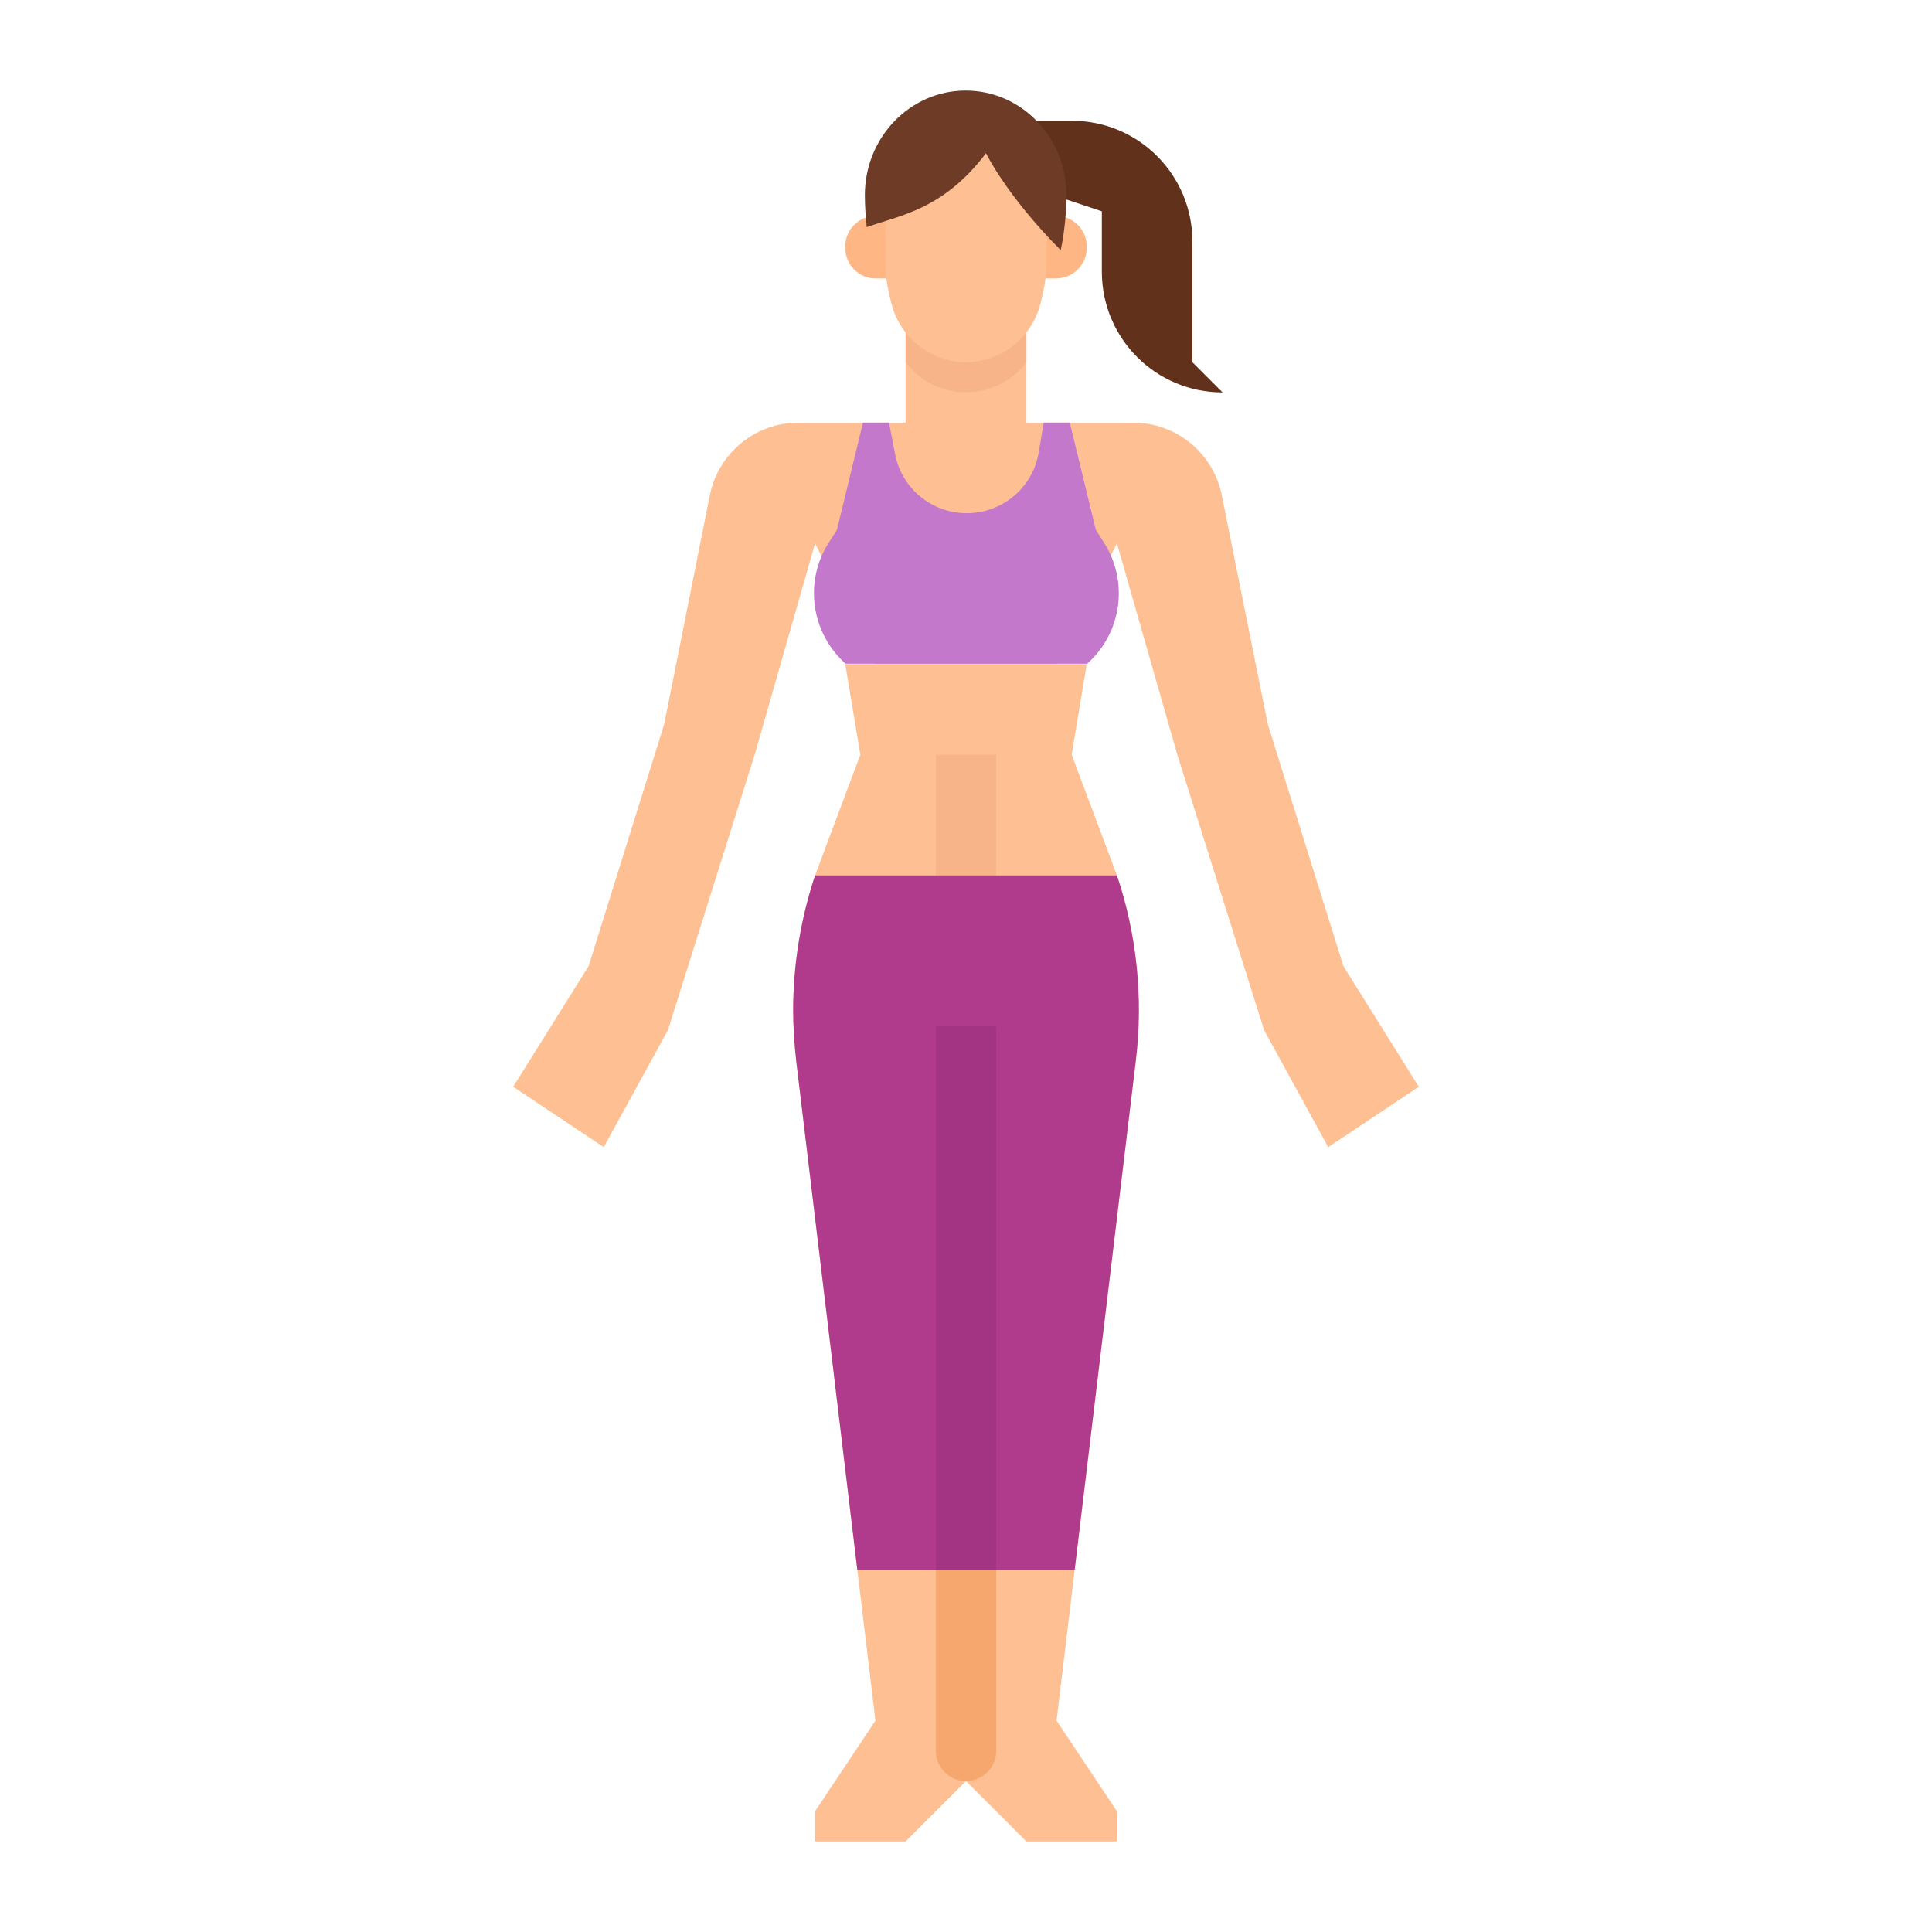
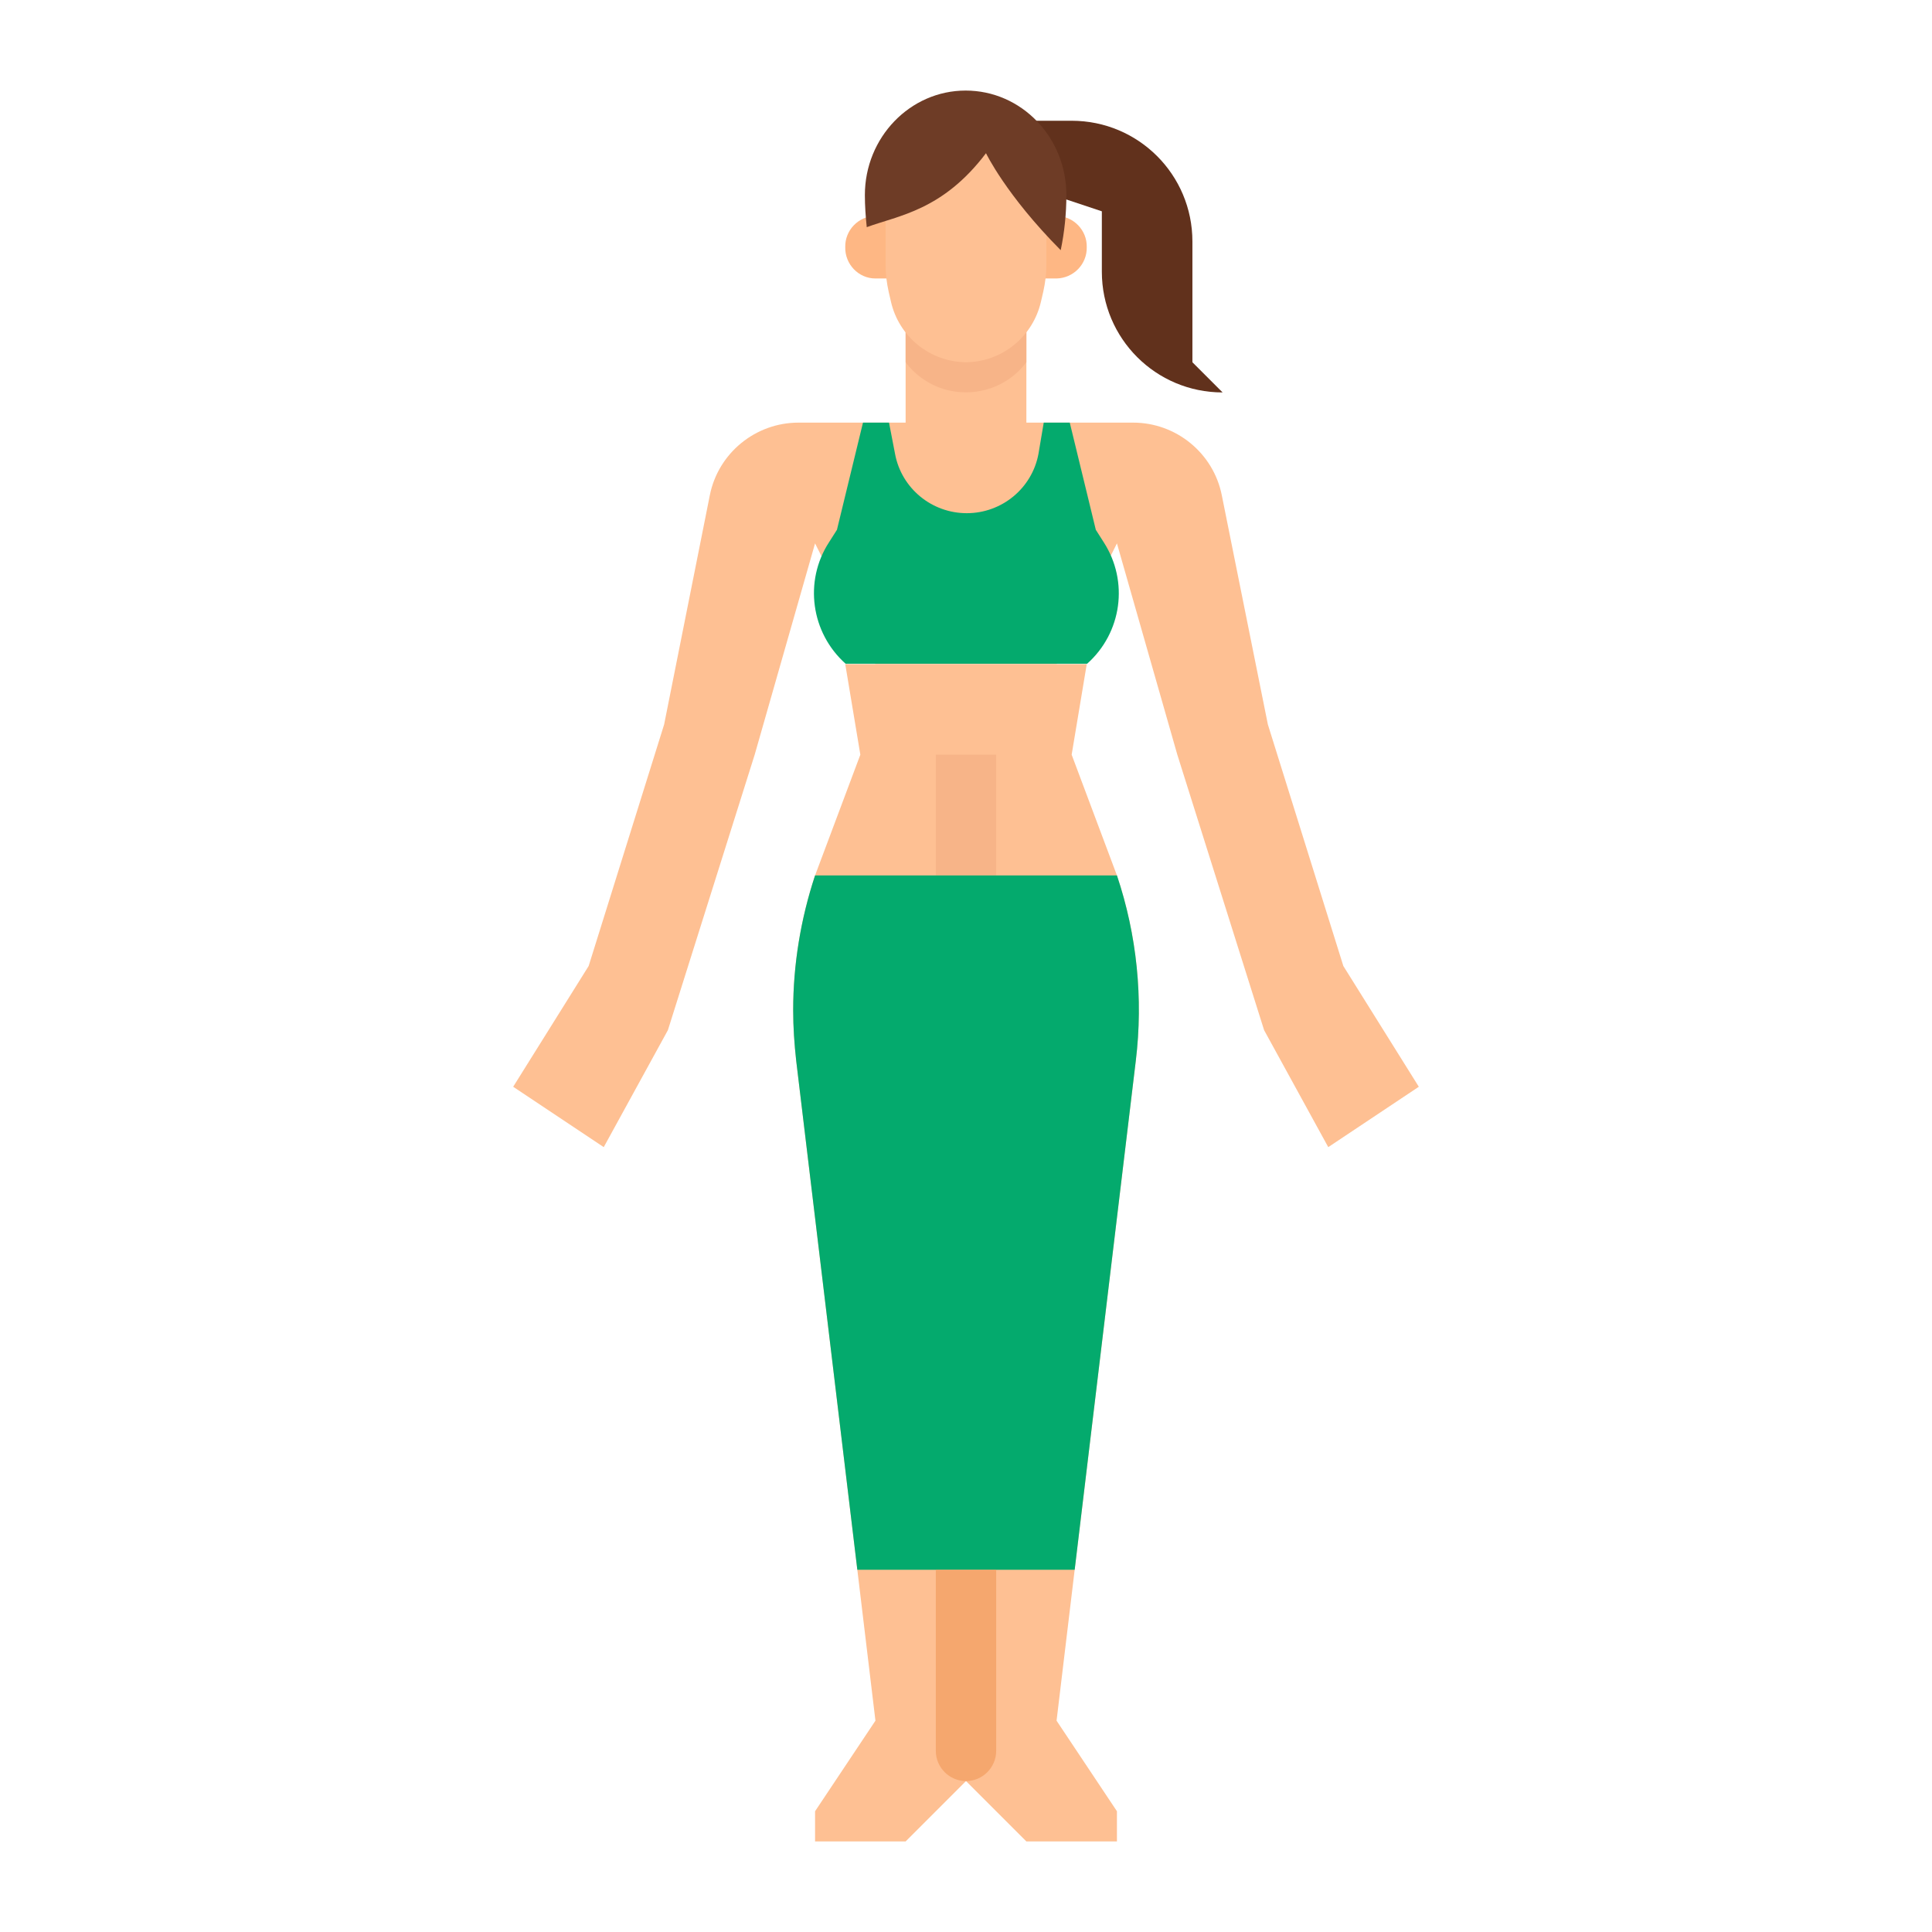
<svg xmlns="http://www.w3.org/2000/svg" width="340" height="340" viewBox="0 0 340 340" fill="none">
  <path d="M249.688 191.25L233.75 201.875L222.461 181.289L207.188 132.812L196.562 95.625L185.938 116.875H154.062L143.438 95.625L132.812 132.812L117.539 181.289L106.25 201.875L90.312 191.25L103.594 170L116.875 127.5L124.91 87.191C126.371 79.754 132.945 74.375 140.516 74.375H159.375V47.812H180.625V74.375H199.418C206.988 74.375 213.562 79.754 215.023 87.191L223.125 127.5L236.406 170L249.688 191.25Z" fill="#FEC093" />
  <path d="M180.625 47.812V63.75C176.242 69.594 167.875 70.789 162.031 66.406C161.035 65.676 160.105 64.746 159.375 63.75V47.812H180.625Z" fill="#F7B488" />
  <path d="M177.969 21.25H188.594C200.348 21.25 209.844 30.746 209.844 42.5V63.75L215.156 69.062C203.402 69.062 193.906 59.566 193.906 47.812V37.188L177.969 31.875V21.25Z" fill="#61311C" />
  <path d="M154.062 49.008H159.375V37.984H154.062C151.074 38.051 148.683 40.508 148.75 43.496C148.683 46.484 151.074 49.008 154.062 49.008Z" fill="#FEB784" />
  <path d="M185.937 37.984H180.625V49.008H185.937C188.926 48.941 191.316 46.484 191.25 43.496C191.316 40.508 188.926 38.051 185.937 37.984V37.984Z" fill="#FEB784" />
  <path d="M170 63.75C163.625 63.684 158.18 59.234 156.785 53.059L156.387 51.332C156.055 49.805 155.855 48.277 155.855 46.75V37.984C155.855 29.883 162.23 23.242 170 23.242C177.836 23.242 184.145 29.816 184.145 37.984V46.684C184.145 48.211 183.945 49.738 183.613 51.266L183.215 52.992C181.82 59.234 176.375 63.684 170 63.75V63.75Z" fill="#FEC093" />
  <path d="M173.52 26.961C173.52 26.961 177.039 34.332 186.668 44.027C187.332 40.84 187.664 37.586 187.664 34.332C187.664 24.172 179.762 15.938 169.934 15.938C160.172 15.938 152.203 24.172 152.203 34.332C152.203 36.191 152.336 38.117 152.535 39.977C158.113 37.918 165.883 37.055 173.52 26.961V26.961Z" fill="#6E3C26" />
-   <path d="M183.68 74.375H188.262L192.844 93.234L194.238 95.426C198.688 102.332 197.426 111.363 191.316 116.809H148.816C142.707 111.363 141.445 102.266 145.895 95.426L147.289 93.234L151.871 74.375H156.453L157.516 79.887C158.645 85.93 163.957 90.312 170.133 90.312C176.309 90.312 181.621 85.93 182.75 79.887L183.68 74.375Z" fill="#C378CB" />
+   <path d="M183.68 74.375H188.262L192.844 93.234L194.238 95.426C198.688 102.332 197.426 111.363 191.316 116.809H148.816C142.707 111.363 141.445 102.266 145.895 95.426L147.289 93.234L151.871 74.375H156.453L157.516 79.887C158.645 85.93 163.957 90.312 170.133 90.312C176.309 90.312 181.621 85.93 182.75 79.887L183.68 74.375Z" fill="#04AA6D" />
  <path d="M189.125 276.25L185.938 302.812L196.563 318.75V324.062H180.625L170 313.438L159.375 324.062H143.438V318.75L154.063 302.812L150.875 276.25L140.117 186.668C139.785 183.68 139.586 180.758 139.586 177.77C139.586 169.734 140.914 161.699 143.438 154.062L151.406 132.812L148.75 116.875H191.25L188.594 132.812L196.563 154.062C200.082 164.555 201.211 175.711 199.883 186.668L189.125 276.25Z" fill="#FEC093" />
  <path d="M164.688 132.812H175.312V154.062H164.688V132.812Z" fill="#F7B488" />
-   <path d="M199.883 186.668L189.125 276.25H150.875L140.117 186.668C139.785 183.68 139.586 180.758 139.586 177.77C139.586 169.734 140.914 161.699 143.438 154.062H196.563C200.082 164.555 201.211 175.711 199.883 186.668V186.668Z" fill="#B03B8D" />
-   <path d="M164.688 180.625H175.312V276.25H164.688V180.625Z" fill="#A33484" />
+   <path d="M199.883 186.668L189.125 276.25H150.875L140.117 186.668C139.785 183.68 139.586 180.758 139.586 177.77C139.586 169.734 140.914 161.699 143.438 154.062H196.563C200.082 164.555 201.211 175.711 199.883 186.668V186.668Z" fill="#04AA6D" />
+   <path d="M164.688 180.625H175.312V276.25H164.688V180.625Z" fill="#04AA6D" />
  <path d="M164.688 276.25H175.312V308.125C175.312 311.047 172.922 313.438 170 313.438C167.078 313.438 164.688 311.047 164.688 308.125V276.25Z" fill="#F5A76E" />
</svg>
